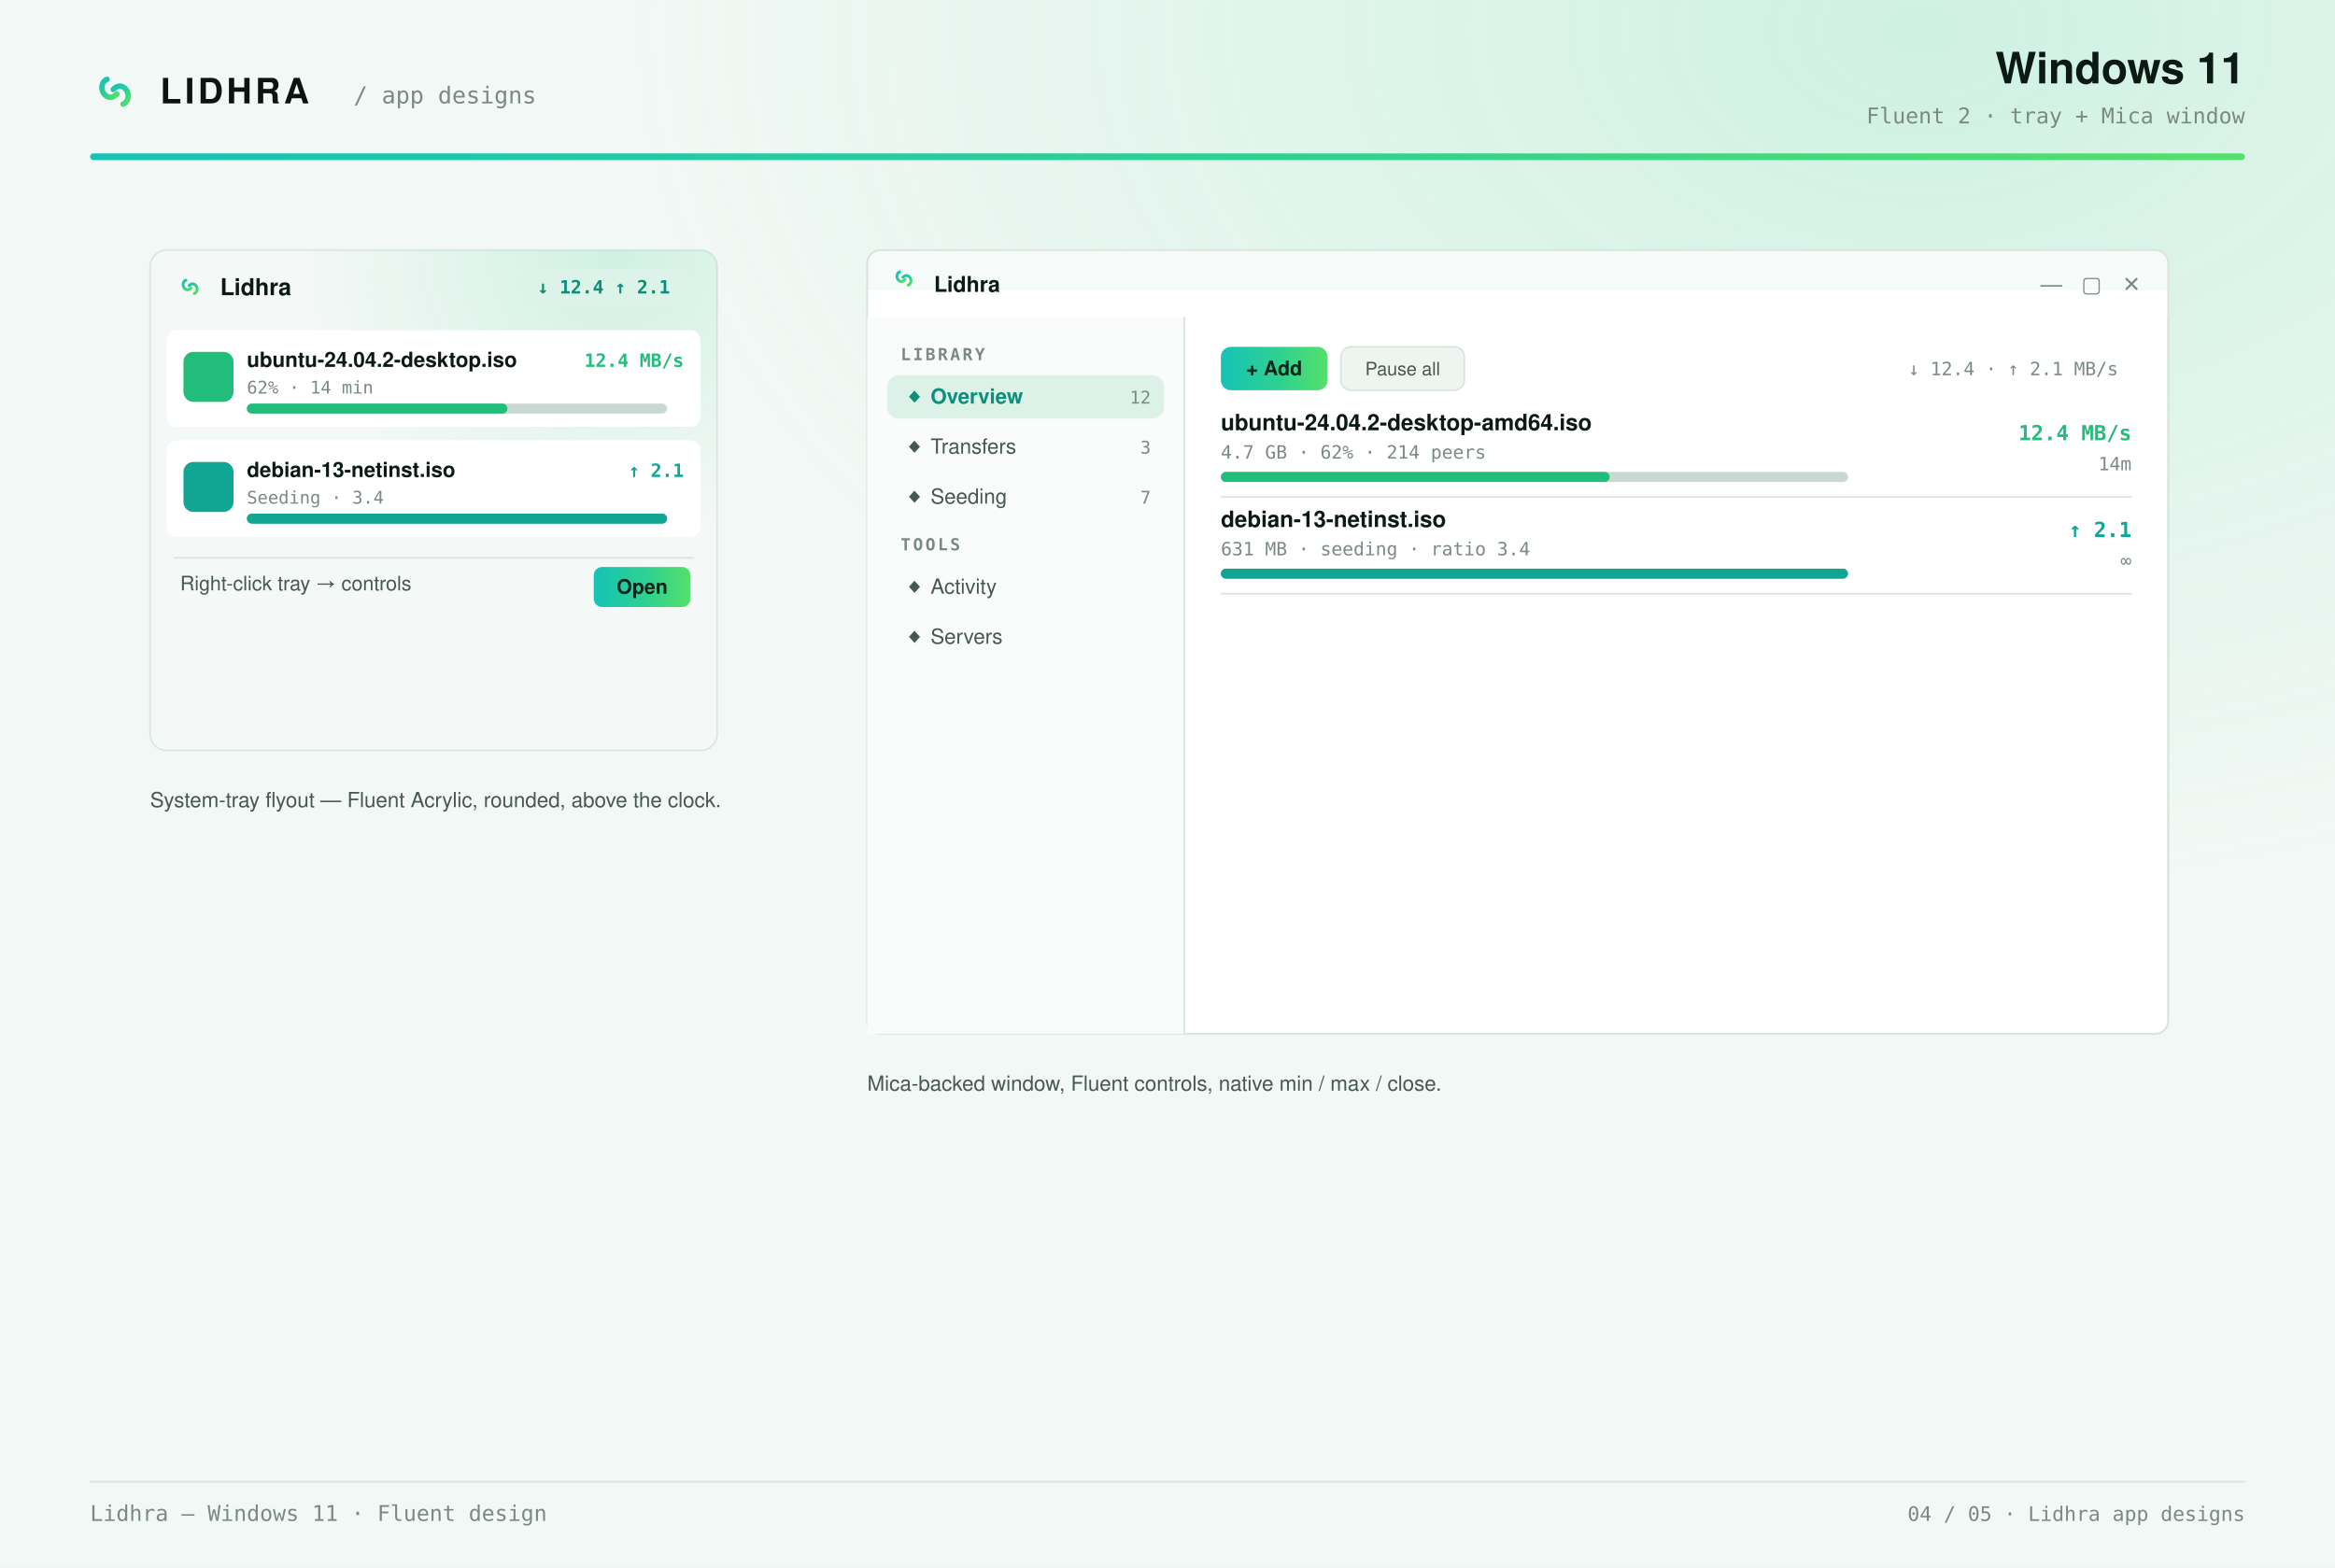
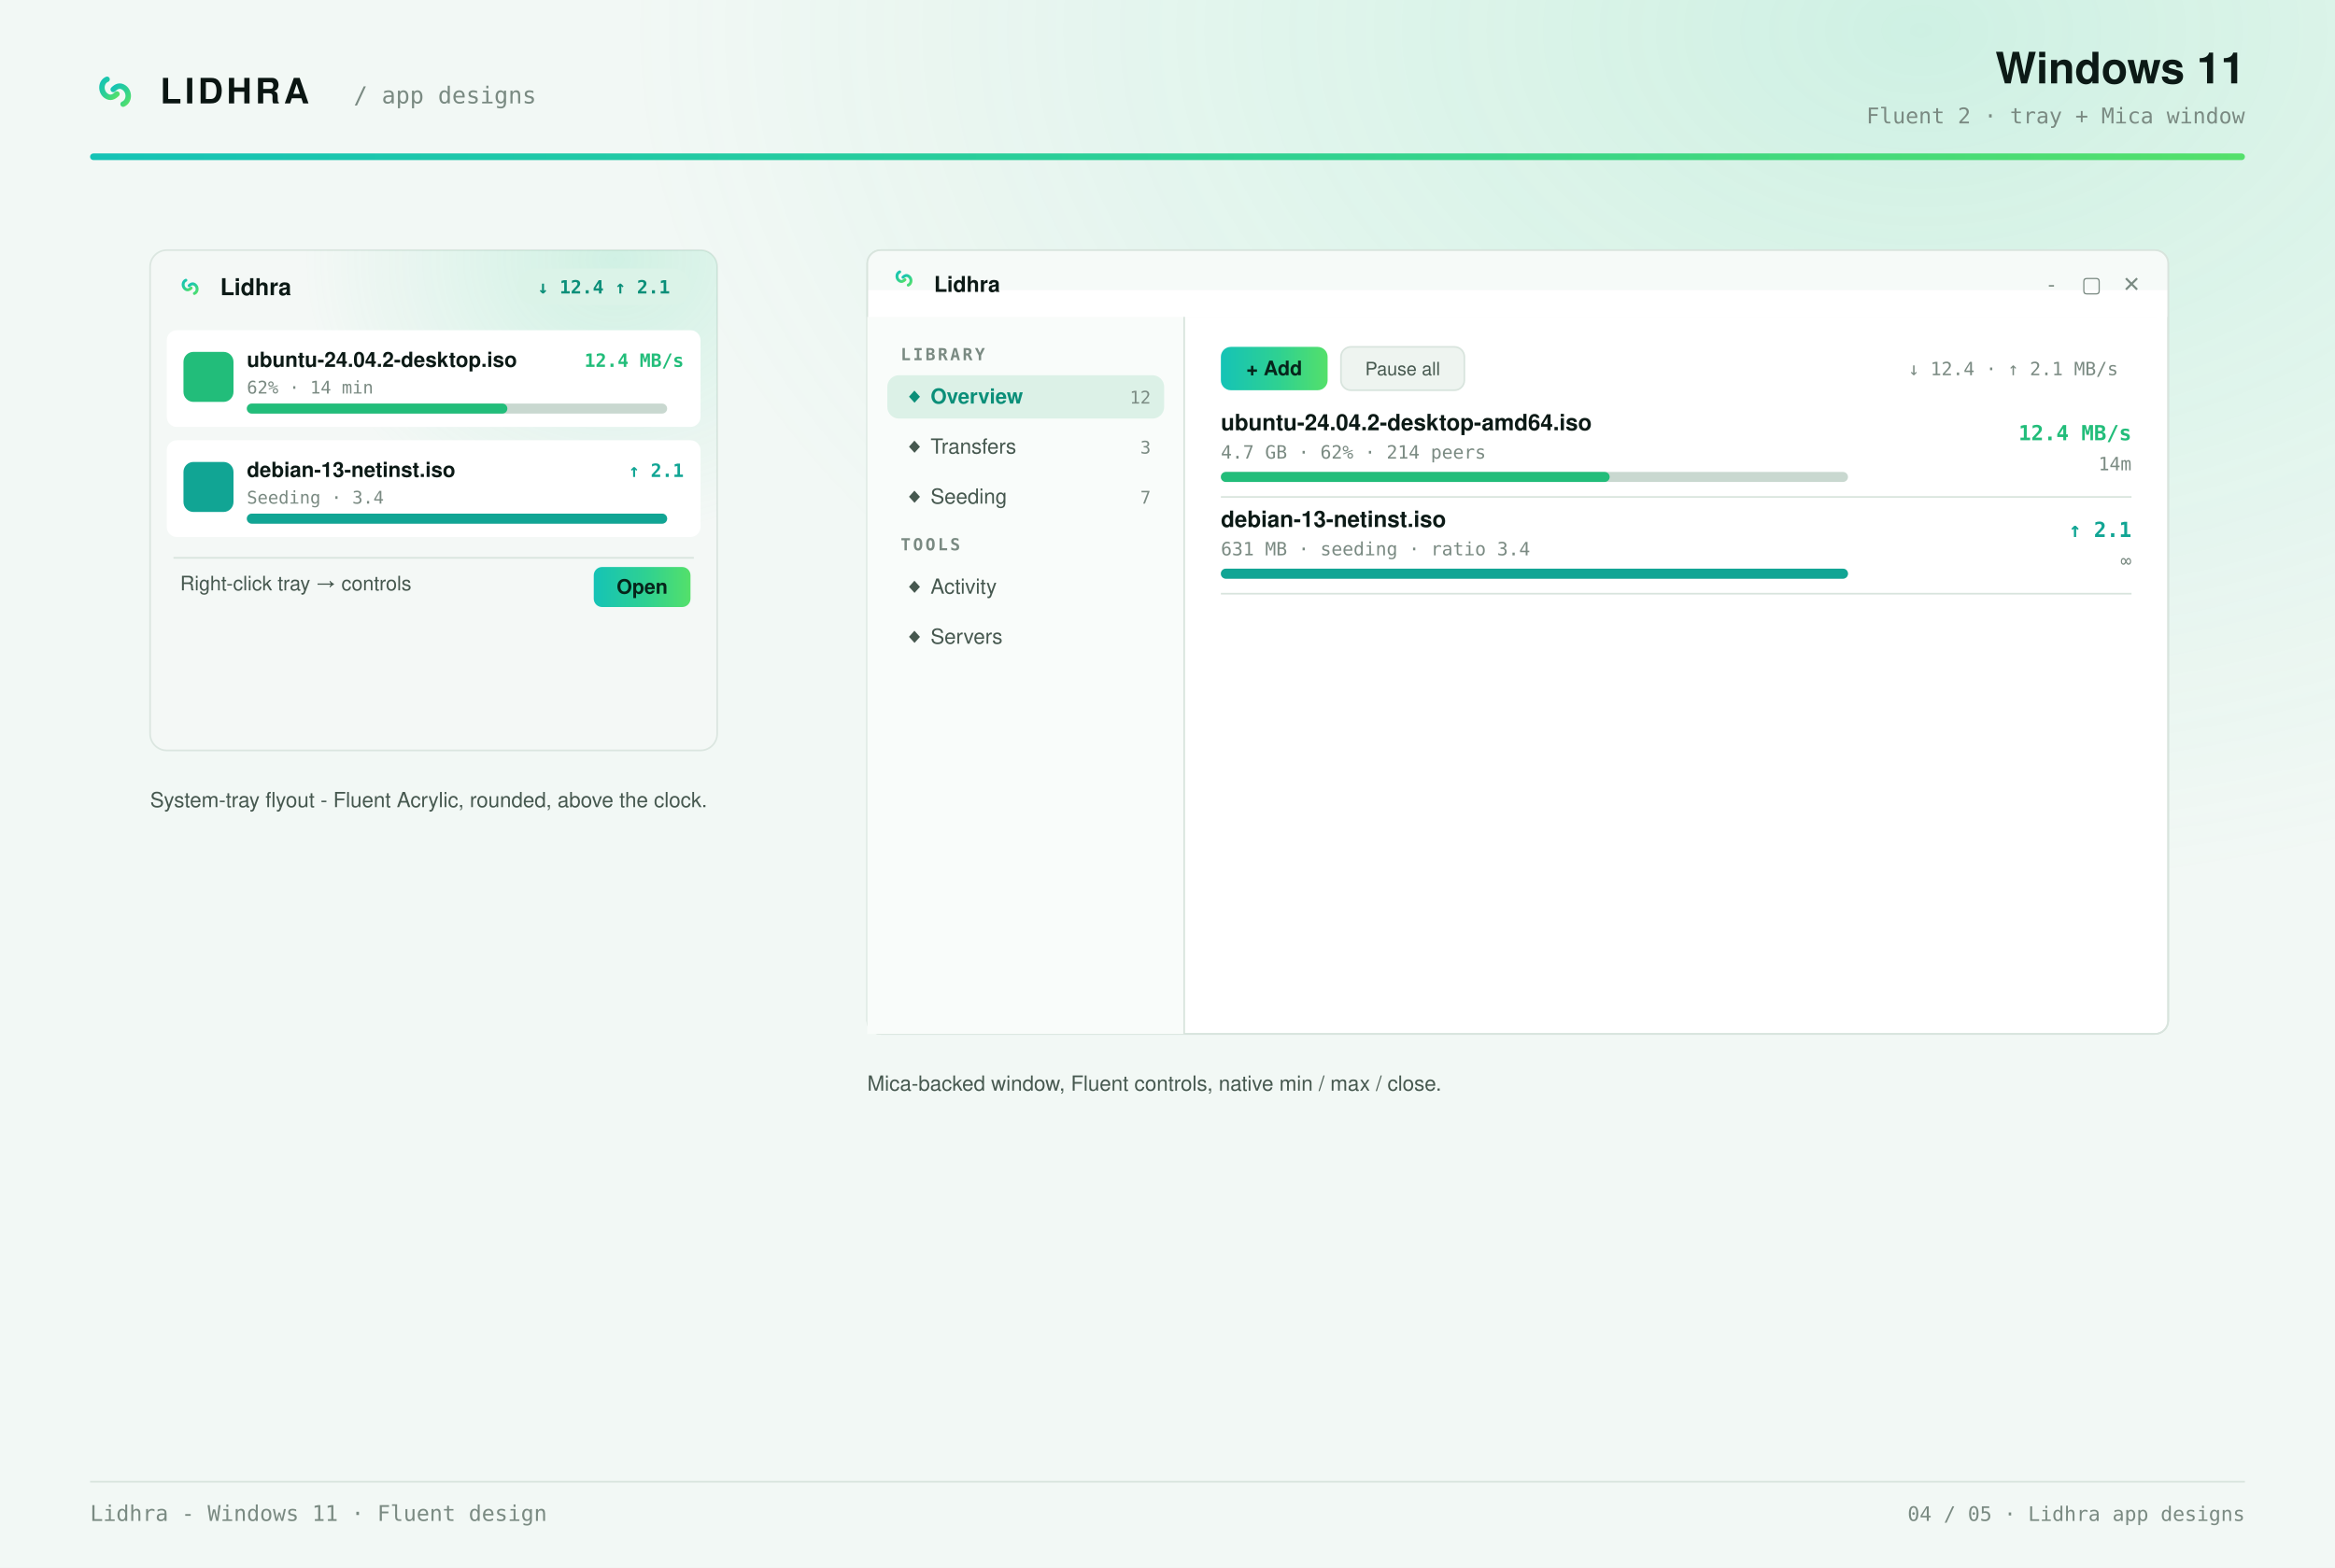
<svg xmlns="http://www.w3.org/2000/svg" width="1400" height="940" viewBox="0 0 1400 940">
  <defs>
    <linearGradient id="lg" x1="0" y1="0" x2="1" y2="1">
      <stop offset="0" stop-color="#15c3b6" />
      <stop offset=".55" stop-color="#2fd191" />
      <stop offset="1" stop-color="#54e06a" />
    </linearGradient>
    <linearGradient id="lgh" x1="0" y1="0" x2="1" y2="0">
      <stop offset="0" stop-color="#15c3b6" />
      <stop offset=".55" stop-color="#2fd191" />
      <stop offset="1" stop-color="#54e06a" />
    </linearGradient>
    <radialGradient id="glow" cx="82%" cy="2%" r="55%">
      <stop offset="0" stop-color="#2fd191" stop-opacity=".18" />
      <stop offset="1" stop-color="#2fd191" stop-opacity="0" />
    </radialGradient>
  </defs>
  <rect x="0" y="0" width="1400" height="940" rx="0" fill="#f2f8f5" />
  <rect x="0" y="0" width="1400" height="940" rx="0" fill="url(#glow)" />
  <g transform="translate(54,40) scale(0.02929688)" fill="none" stroke="url(#lg)" stroke-width="112" stroke-linecap="round" stroke-linejoin="round">
    <path d="M 348 258 C 214 315, 210 510, 326 594 C 414 658, 490 618, 550 558" />
    <path d="M 676 766 C 810 709, 814 514, 698 430 C 610 366, 534 406, 474 466" />
  </g>
  <text x="96" y="62" font-family="Helvetica Neue, Helvetica, Arial, sans-serif" font-size="21" font-weight="800" fill="#0a1512" letter-spacing="2">LIDHRA</text>
  <text x="212" y="62" font-family="Menlo, Consolas, monospace" font-size="14" font-weight="500" fill="#7a8a82">/ app designs</text>
  <text x="1346" y="50" font-family="Helvetica Neue, Helvetica, Arial, sans-serif" font-size="26" font-weight="800" fill="#0c1a16" text-anchor="end">Windows 11</text>
  <text x="1346" y="74" font-family="Menlo, Consolas, monospace" font-size="13" font-weight="500" fill="#7a8a82" text-anchor="end">Fluent 2 · tray + Mica window</text>
  <rect x="54" y="92" width="1292" height="4" rx="2" fill="url(#lgh)" />
  <g>
    <rect x="90" y="150" width="340" height="300" rx="10" fill="#f4f8f6" stroke="#dbe6e0" stroke-width="1" />
    <rect x="90" y="150" width="340" height="300" rx="10" fill="url(#glow)" />
    <g transform="translate(106,164) scale(0.015625)" fill="none" stroke="url(#lg)" stroke-width="112" stroke-linecap="round" stroke-linejoin="round">
      <path d="M 348 258 C 214 315, 210 510, 326 594 C 414 658, 490 618, 550 558" />
      <path d="M 676 766 C 810 709, 814 514, 698 430 C 610 366, 534 406, 474 466" />
    </g>
    <text x="132" y="177" font-family="Helvetica Neue, Helvetica, Arial, sans-serif" font-size="14" font-weight="700" fill="#0c1a16">Lidhra</text>
    <rect x="310" y="161" width="104" height="22" rx="11" fill="#dbf3e8" />
    <text x="362" y="176" font-family="Menlo, Consolas, monospace" font-size="11" font-weight="600" fill="#0b8f79" text-anchor="middle">↓ 12.4 ↑ 2.1</text>
    <rect x="100" y="198" width="320" height="58" rx="6" fill="#ffffff" />
    <rect x="110" y="211" width="30" height="30" rx="6" fill="#22bd7a" />
    <text x="148" y="220" font-family="Helvetica Neue, Helvetica, Arial, sans-serif" font-size="12.5" font-weight="600" fill="#0c1a16">ubuntu-24.04.2-desktop.iso</text>
    <text x="148" y="236" font-family="Menlo, Consolas, monospace" font-size="10.5" font-weight="400" fill="#7a8a82">62% · 14 min</text>
    <text x="410" y="220" font-family="Menlo, Consolas, monospace" font-size="11" font-weight="600" fill="#22bd7a" text-anchor="end">12.4 MB/s</text>
    <rect x="148" y="242" width="252" height="6" rx="3.0" fill="#c9d8d0" />
    <rect x="148" y="242" width="156.2" height="6" rx="3.0" fill="#22bd7a" />
    <rect x="100" y="264" width="320" height="58" rx="6" fill="#ffffff" />
    <rect x="110" y="277" width="30" height="30" rx="6" fill="#11a594" />
    <text x="148" y="286" font-family="Helvetica Neue, Helvetica, Arial, sans-serif" font-size="12.5" font-weight="600" fill="#0c1a16">debian-13-netinst.iso</text>
    <text x="148" y="302" font-family="Menlo, Consolas, monospace" font-size="10.5" font-weight="400" fill="#7a8a82">Seeding · 3.4</text>
    <text x="410" y="286" font-family="Menlo, Consolas, monospace" font-size="11" font-weight="600" fill="#11a594" text-anchor="end">↑ 2.1</text>
    <rect x="148" y="308" width="252" height="6" rx="3.0" fill="#c9d8d0" />
    <rect x="148" y="308" width="252.0" height="6" rx="3.0" fill="#11a594" />
    <rect x="104" y="334" width="312" height="1" fill="#d8e4dd" />
    <text x="108" y="354" font-family="Helvetica Neue, Helvetica, Arial, sans-serif" font-size="12" font-weight="400" fill="#46584f">Right-click tray → controls</text>
    <rect x="356" y="340" width="58" height="24" rx="5" fill="url(#lgh)" />
    <text x="385" y="356" font-family="Helvetica Neue, Helvetica, Arial, sans-serif" font-size="12" font-weight="700" fill="#06251b" text-anchor="middle">Open</text>
-     <text x="90" y="484" font-family="Helvetica Neue, Helvetica, Arial, sans-serif" font-size="12.5" font-weight="400" fill="#46584f">System-tray flyout — Fluent Acrylic, rounded, above the clock.</text>
+     <text x="90" y="484" font-family="Helvetica Neue, Helvetica, Arial, sans-serif" font-size="12.5" font-weight="400" fill="#46584f">System-tray flyout - Fluent Acrylic, rounded, above the clock.</text>
    <rect x="520" y="150" width="780" height="470" rx="8" fill="#ffffff" stroke="#d8e4dd" stroke-width="1" />
    <rect x="520" y="150" width="780" height="40" rx="8" fill="#f6faf8" />
    <rect x="520" y="174" width="780" height="16" rx="0" fill="#ffffff" />
    <rect x="520" y="150" width="780" height="470" rx="8" fill="none" stroke="#d8e4dd" stroke-width="1" />
    <g transform="translate(534,159) scale(0.015625)" fill="none" stroke="url(#lg)" stroke-width="112" stroke-linecap="round" stroke-linejoin="round">
      <path d="M 348 258 C 214 315, 210 510, 326 594 C 414 658, 490 618, 550 558" />
      <path d="M 676 766 C 810 709, 814 514, 698 430 C 610 366, 534 406, 474 466" />
    </g>
    <text x="560" y="175" font-family="Helvetica Neue, Helvetica, Arial, sans-serif" font-size="13" font-weight="700" fill="#0c1a16">Lidhra</text>
-     <text x="1230" y="175" font-family="Helvetica Neue, Helvetica, Arial, sans-serif" font-size="13" font-weight="400" fill="#7a8a82" text-anchor="middle">—</text>
+     <text x="1230" y="175" font-family="Helvetica Neue, Helvetica, Arial, sans-serif" font-size="13" font-weight="400" fill="#7a8a82" text-anchor="middle">-</text>
    <text x="1254" y="175" font-family="Helvetica Neue, Helvetica, Arial, sans-serif" font-size="13" font-weight="400" fill="#7a8a82" text-anchor="middle">▢</text>
    <text x="1278" y="175" font-family="Helvetica Neue, Helvetica, Arial, sans-serif" font-size="13" font-weight="400" fill="#7a8a82" text-anchor="middle">✕</text>
    <rect x="520" y="190" width="190" height="430" fill="#f9fcfa" />
    <line x1="710" y1="190" x2="710" y2="620" stroke="#d8e4dd" />
    <text x="540" y="216" font-family="Menlo, Consolas, monospace" font-size="10" font-weight="700" fill="#7a8a82" letter-spacing="1.4">LIBRARY</text>
    <rect x="532" y="225" width="166" height="26" rx="7" fill="#dcf1e7" />
    <text x="542" y="242" font-family="Helvetica Neue, Helvetica, Arial, sans-serif" font-size="12.5" font-weight="600" fill="#0b8f79">◆ Overview</text>
    <text x="690" y="242" font-family="Menlo, Consolas, monospace" font-size="10.5" font-weight="400" fill="#7a8a82" text-anchor="end">12</text>
    <text x="542" y="272" font-family="Helvetica Neue, Helvetica, Arial, sans-serif" font-size="12.5" font-weight="400" fill="#46584f">◆ Transfers</text>
    <text x="690" y="272" font-family="Menlo, Consolas, monospace" font-size="10.5" font-weight="400" fill="#7a8a82" text-anchor="end">3</text>
    <text x="542" y="302" font-family="Helvetica Neue, Helvetica, Arial, sans-serif" font-size="12.5" font-weight="400" fill="#46584f">◆ Seeding</text>
    <text x="690" y="302" font-family="Menlo, Consolas, monospace" font-size="10.5" font-weight="400" fill="#7a8a82" text-anchor="end">7</text>
    <text x="540" y="330" font-family="Menlo, Consolas, monospace" font-size="10" font-weight="700" fill="#7a8a82" letter-spacing="1.4">TOOLS</text>
    <text x="542" y="356" font-family="Helvetica Neue, Helvetica, Arial, sans-serif" font-size="12.5" font-weight="400" fill="#46584f">◆ Activity</text>
    <text x="542" y="386" font-family="Helvetica Neue, Helvetica, Arial, sans-serif" font-size="12.5" font-weight="400" fill="#46584f">◆ Servers</text>
    <rect x="732" y="208" width="64" height="26" rx="6" fill="url(#lgh)" />
    <text x="764" y="225" font-family="Helvetica Neue, Helvetica, Arial, sans-serif" font-size="12" font-weight="700" fill="#06251b" text-anchor="middle">+ Add</text>
    <rect x="804" y="208" width="74" height="26" rx="6" fill="#eef4f0" stroke="#d8e4dd" stroke-width="1" />
    <text x="841" y="225" font-family="Helvetica Neue, Helvetica, Arial, sans-serif" font-size="11" font-weight="400" fill="#46584f" text-anchor="middle">Pause all</text>
    <text x="1270" y="225" font-family="Menlo, Consolas, monospace" font-size="11" font-weight="500" fill="#7a8a82" text-anchor="end">↓ 12.4 · ↑ 2.1 MB/s</text>
    <text x="732" y="258" font-family="Helvetica Neue, Helvetica, Arial, sans-serif" font-size="13.5" font-weight="600" fill="#0c1a16">ubuntu-24.04.2-desktop-amd64.iso</text>
    <text x="732" y="275" font-family="Menlo, Consolas, monospace" font-size="11" font-weight="400" fill="#7a8a82">4.7 GB · 62% · 214 peers</text>
    <rect x="732" y="283" width="376" height="6" rx="3.0" fill="#c9d8d0" />
    <rect x="732" y="283" width="233.1" height="6" rx="3.0" fill="#22bd7a" />
    <text x="1278" y="264" font-family="Menlo, Consolas, monospace" font-size="12.5" font-weight="600" fill="#22bd7a" text-anchor="end">12.4 MB/s</text>
    <text x="1278" y="282" font-family="Menlo, Consolas, monospace" font-size="11" font-weight="400" fill="#7a8a82" text-anchor="end">14m</text>
    <line x1="732" y1="298" x2="1278" y2="298" stroke="#d8e4dd" />
    <text x="732" y="316" font-family="Helvetica Neue, Helvetica, Arial, sans-serif" font-size="13.5" font-weight="600" fill="#0c1a16">debian-13-netinst.iso</text>
    <text x="732" y="333" font-family="Menlo, Consolas, monospace" font-size="11" font-weight="400" fill="#7a8a82">631 MB · seeding · ratio 3.4</text>
    <rect x="732" y="341" width="376" height="6" rx="3.0" fill="#c9d8d0" />
    <rect x="732" y="341" width="376.0" height="6" rx="3.0" fill="#11a594" />
    <text x="1278" y="322" font-family="Menlo, Consolas, monospace" font-size="12.5" font-weight="600" fill="#11a594" text-anchor="end">↑ 2.1</text>
    <text x="1278" y="340" font-family="Menlo, Consolas, monospace" font-size="11" font-weight="400" fill="#7a8a82" text-anchor="end">∞</text>
    <line x1="732" y1="356" x2="1278" y2="356" stroke="#d8e4dd" />
    <text x="520" y="654" font-family="Helvetica Neue, Helvetica, Arial, sans-serif" font-size="12.5" font-weight="400" fill="#46584f">Mica-backed window, Fluent controls, native min / max / close.</text>
  </g>
  <rect x="54" y="888" width="1292" height="1" fill="#d8e4dd" />
-   <text x="54" y="912" font-family="Menlo, Consolas, monospace" font-size="13" font-weight="400" fill="#7a8a82">Lidhra — Windows 11 · Fluent design</text>
+   <text x="54" y="912" font-family="Menlo, Consolas, monospace" font-size="13" font-weight="400" fill="#7a8a82">Lidhra - Windows 11 · Fluent design</text>
  <text x="1346" y="912" font-family="Menlo, Consolas, monospace" font-size="12" font-weight="500" fill="#7a8a82" text-anchor="end">04 / 05  ·  Lidhra app designs</text>
</svg>
